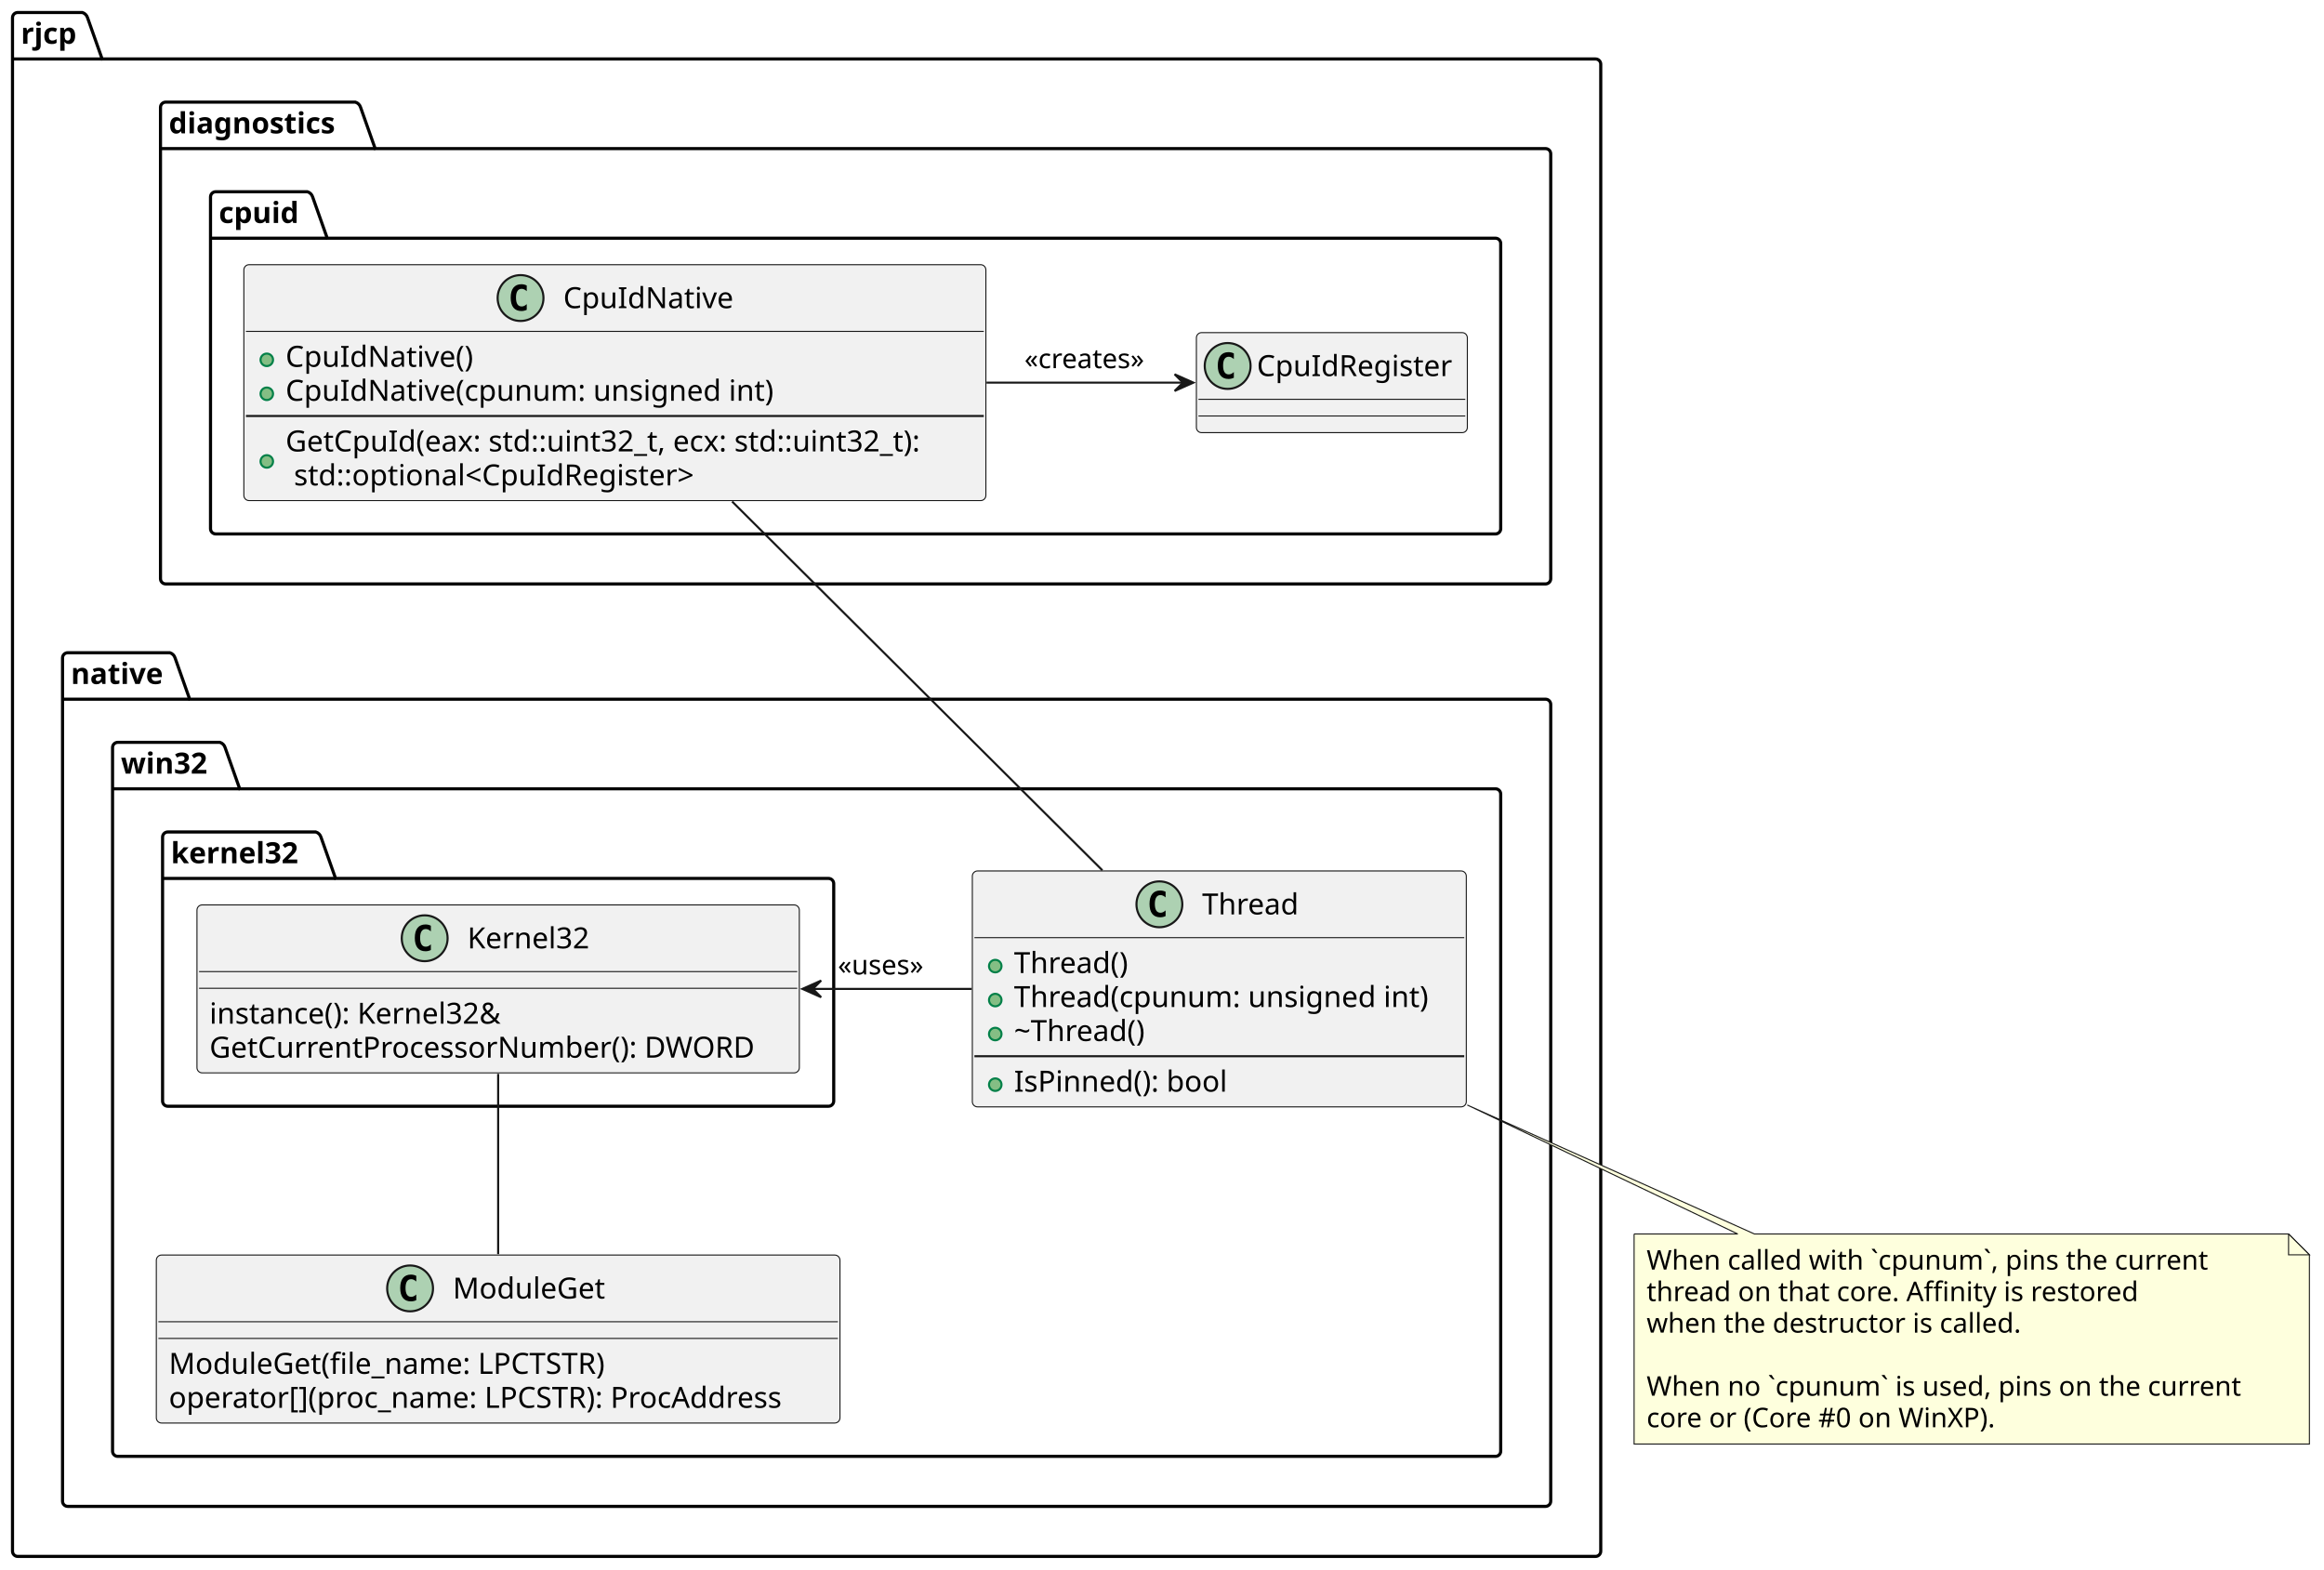
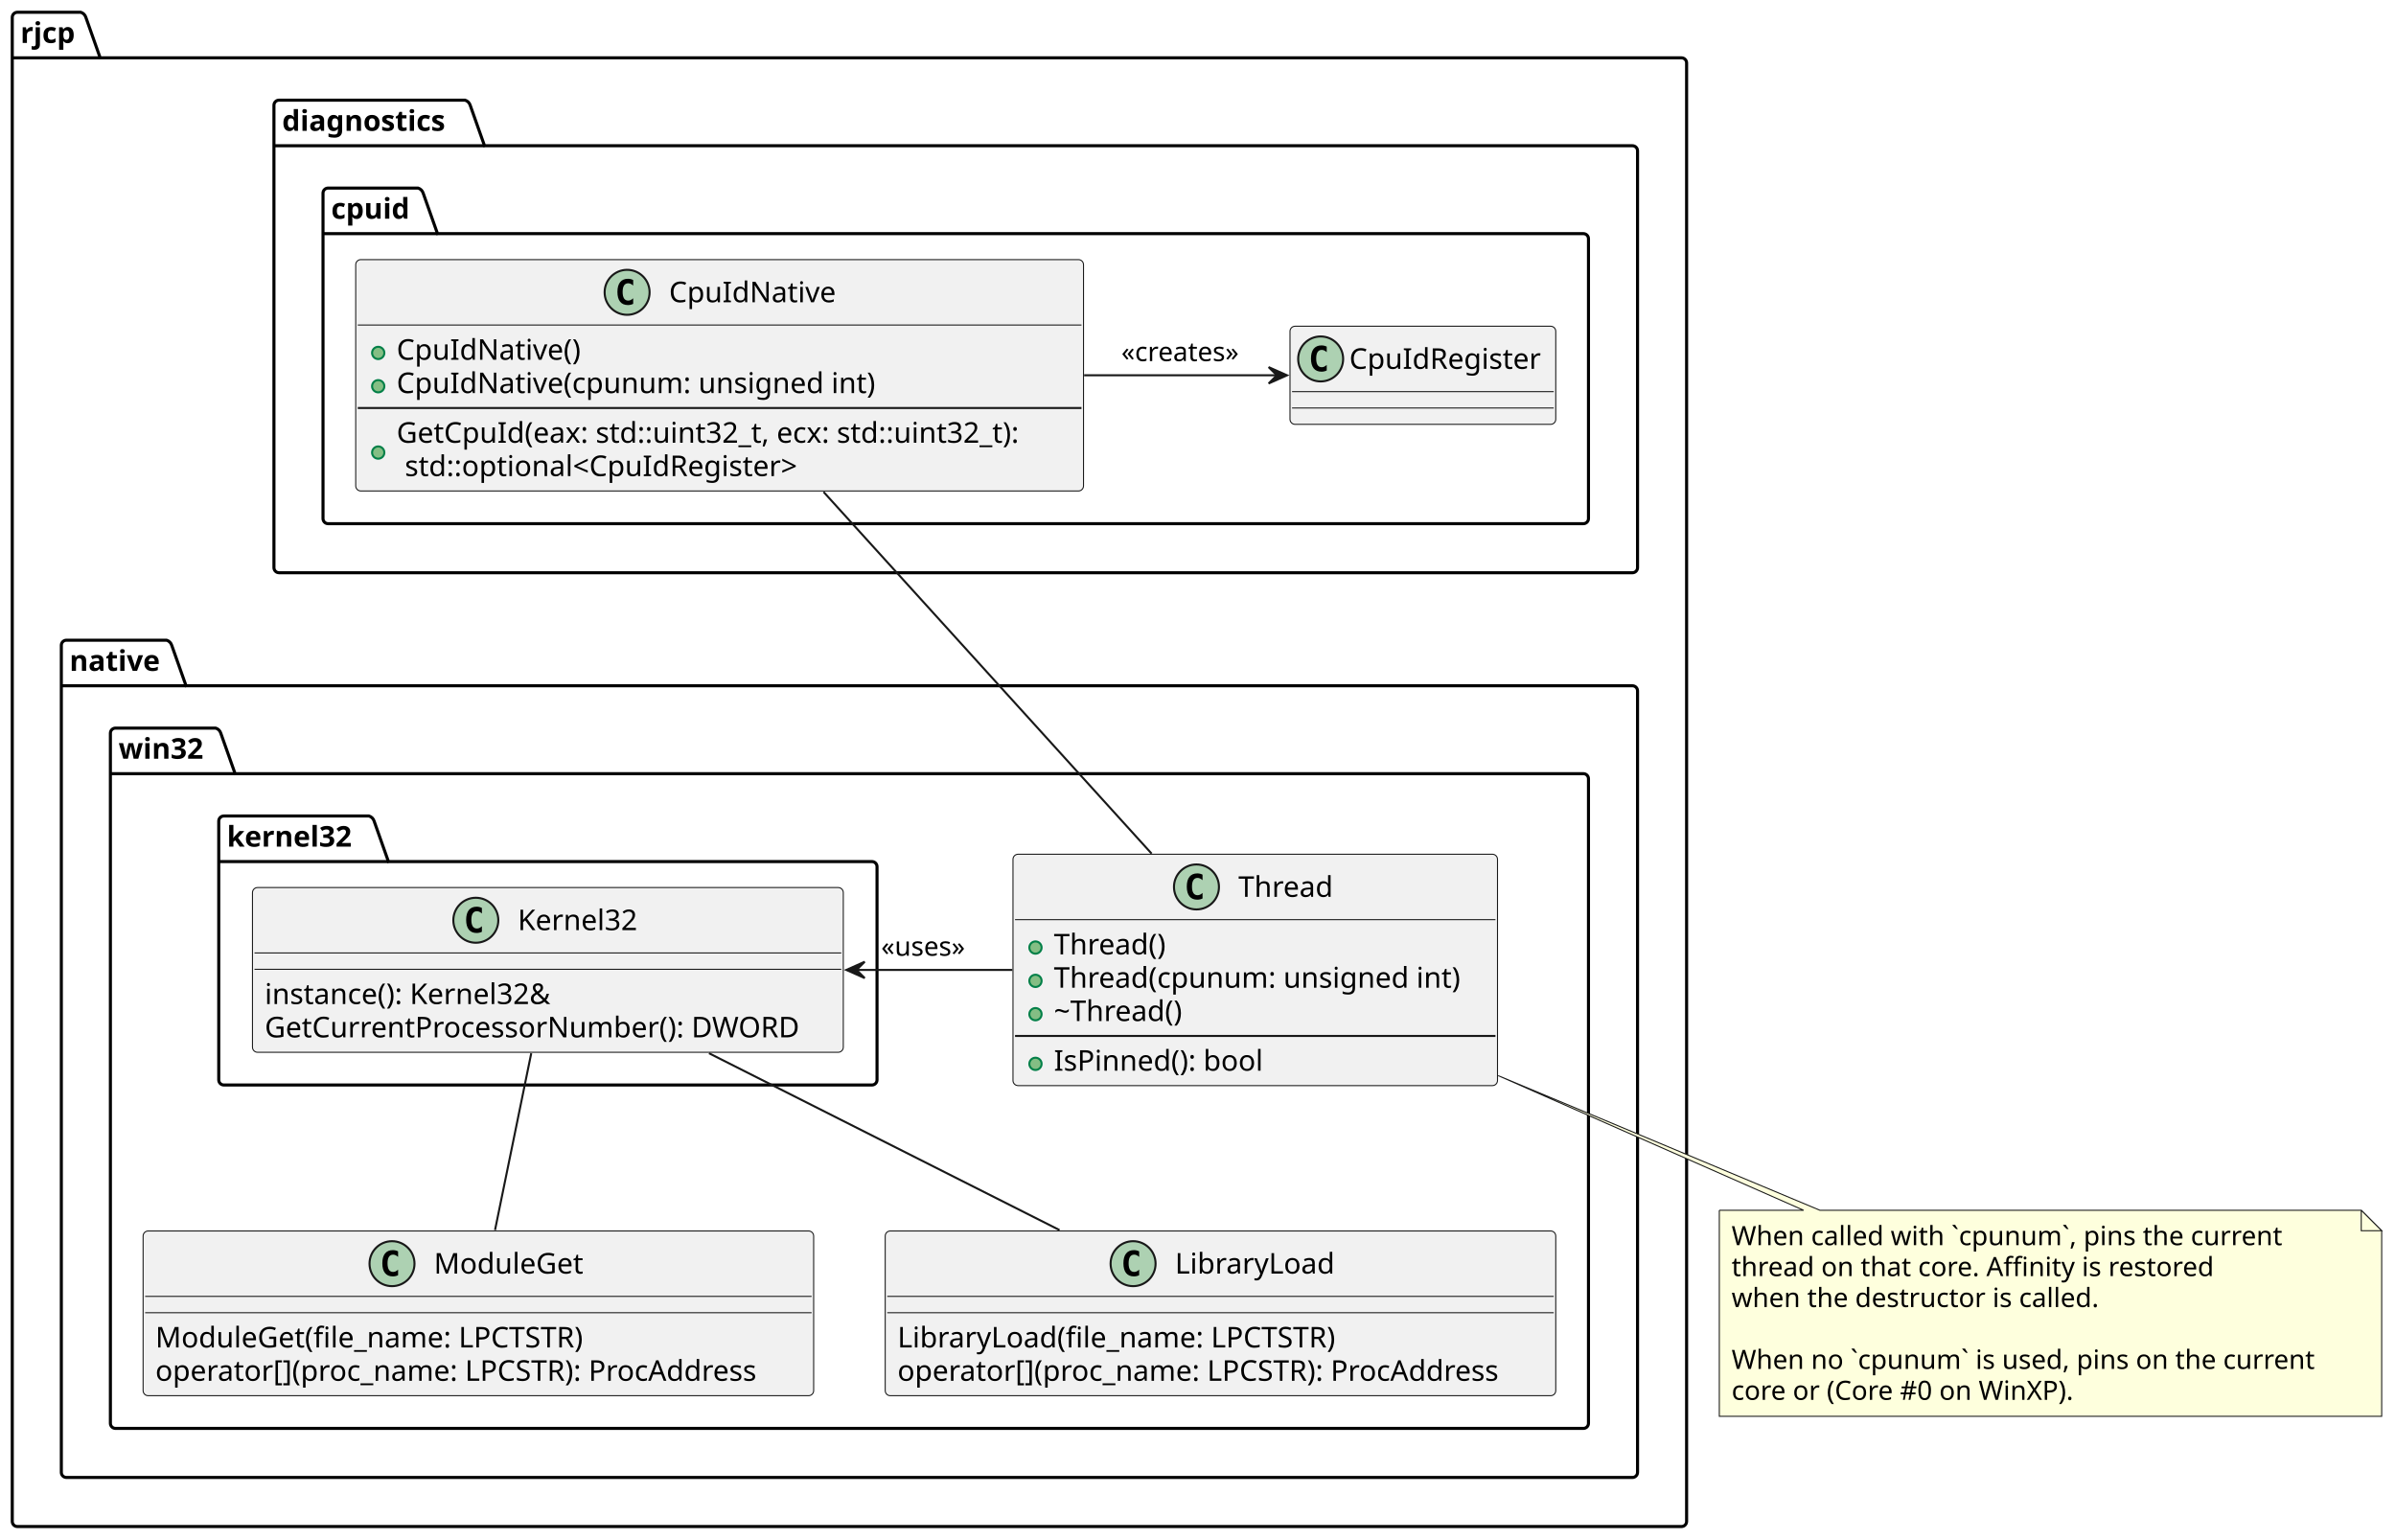
- <svg xmlns="http://www.w3.org/2000/svg" contentStyleType="text/css" height="753px" preserveAspectRatio="none" style="width:1115px;height:753px;background:#FFFFFF;" version="1.1" viewBox="0 0 1115 753" width="1115px" zoomAndPan="magnify">
+ <svg xmlns="http://www.w3.org/2000/svg" contentStyleType="text/css" height="753px" preserveAspectRatio="none" style="width:1172px;height:753px;background:#FFFFFF;" version="1.1" viewBox="0 0 1172 753" width="1172px" zoomAndPan="magnify">
  <defs />
  <g>
    <g id="cluster_rjcp">
-       <path d="M8.5,6 L39.5,6 A3.75,3.75 0 0 1 42,8.5 L49,28.297 L765.5,28.297 A2.5,2.5 0 0 1 768,30.797 L768,744.27 A2.5,2.5 0 0 1 765.5,746.77 L8.5,746.77 A2.5,2.5 0 0 1 6,744.27 L6,8.5 A2.5,2.5 0 0 1 8.5,6 " fill="none" style="stroke:#000000;stroke-width:1.5;" />
+       <path d="M8.5,6 L39.5,6 A3.75,3.75 0 0 1 42,8.5 L49,28.297 L822.5,28.297 A2.5,2.5 0 0 1 825,30.797 L825,744.27 A2.5,2.5 0 0 1 822.5,746.77 L8.5,746.77 A2.5,2.5 0 0 1 6,744.27 L6,8.5 A2.5,2.5 0 0 1 8.5,6 " fill="none" style="stroke:#000000;stroke-width:1.5;" />
      <line style="stroke:#000000;stroke-width:1.5;" x1="6" x2="49" y1="28.297" y2="28.297" />
      <text fill="#000000" font-family="sans-serif" font-size="14" font-weight="bold" lengthAdjust="spacing" textLength="30" x="10" y="20.995">rjcp</text>
    </g>
    <g id="cluster_diagnostics">
-       <path d="M79.5,49 L170.5,49 A3.75,3.75 0 0 1 173,51.5 L180,71.297 L741.5,71.297 A2.5,2.5 0 0 1 744,73.797 L744,277.68 A2.5,2.5 0 0 1 741.5,280.18 L79.5,280.18 A2.5,2.5 0 0 1 77,277.68 L77,51.5 A2.5,2.5 0 0 1 79.5,49 " fill="none" style="stroke:#000000;stroke-width:1.5;" />
-       <line style="stroke:#000000;stroke-width:1.5;" x1="77" x2="180" y1="71.297" y2="71.297" />
-       <text fill="#000000" font-family="sans-serif" font-size="14" font-weight="bold" lengthAdjust="spacing" textLength="90" x="81" y="63.995">diagnostics</text>
+       <path d="M136.5,49 L227.5,49 A3.75,3.75 0 0 1 230,51.5 L237,71.297 L798.5,71.297 A2.5,2.5 0 0 1 801,73.797 L801,277.68 A2.5,2.5 0 0 1 798.5,280.18 L136.5,280.18 A2.5,2.5 0 0 1 134,277.68 L134,51.5 A2.5,2.5 0 0 1 136.5,49 " fill="none" style="stroke:#000000;stroke-width:1.5;" />
+       <line style="stroke:#000000;stroke-width:1.5;" x1="134" x2="237" y1="71.297" y2="71.297" />
+       <text fill="#000000" font-family="sans-serif" font-size="14" font-weight="bold" lengthAdjust="spacing" textLength="90" x="138" y="63.995">diagnostics</text>
    </g>
    <g id="cluster_cpuid">
-       <path d="M103.5,92 L147.5,92 A3.75,3.75 0 0 1 150,94.5 L157,114.297 L717.5,114.297 A2.5,2.5 0 0 1 720,116.797 L720,253.68 A2.5,2.5 0 0 1 717.5,256.18 L103.5,256.18 A2.5,2.5 0 0 1 101,253.68 L101,94.5 A2.5,2.5 0 0 1 103.5,92 " fill="none" style="stroke:#000000;stroke-width:1.5;" />
-       <line style="stroke:#000000;stroke-width:1.5;" x1="101" x2="157" y1="114.297" y2="114.297" />
-       <text fill="#000000" font-family="sans-serif" font-size="14" font-weight="bold" lengthAdjust="spacing" textLength="43" x="105" y="106.995">cpuid</text>
+       <path d="M160.5,92 L204.5,92 A3.75,3.75 0 0 1 207,94.5 L214,114.297 L774.5,114.297 A2.5,2.5 0 0 1 777,116.797 L777,253.68 A2.5,2.5 0 0 1 774.5,256.18 L160.5,256.18 A2.5,2.5 0 0 1 158,253.68 L158,94.5 A2.5,2.5 0 0 1 160.5,92 " fill="none" style="stroke:#000000;stroke-width:1.5;" />
+       <line style="stroke:#000000;stroke-width:1.5;" x1="158" x2="214" y1="114.297" y2="114.297" />
+       <text fill="#000000" font-family="sans-serif" font-size="14" font-weight="bold" lengthAdjust="spacing" textLength="43" x="162" y="106.995">cpuid</text>
    </g>
    <g id="cluster_native">
-       <path d="M32.5,313.18 L81.5,313.18 A3.75,3.75 0 0 1 84,315.68 L91,335.477 L741.5,335.477 A2.5,2.5 0 0 1 744,337.977 L744,720.27 A2.5,2.5 0 0 1 741.5,722.77 L32.5,722.77 A2.5,2.5 0 0 1 30,720.27 L30,315.68 A2.5,2.5 0 0 1 32.5,313.18 " fill="none" style="stroke:#000000;stroke-width:1.5;" />
+       <path d="M32.5,313.18 L81.5,313.18 A3.75,3.75 0 0 1 84,315.68 L91,335.477 L798.5,335.477 A2.5,2.5 0 0 1 801,337.977 L801,720.27 A2.5,2.5 0 0 1 798.5,722.77 L32.5,722.77 A2.5,2.5 0 0 1 30,720.27 L30,315.68 A2.5,2.5 0 0 1 32.5,313.18 " fill="none" style="stroke:#000000;stroke-width:1.5;" />
      <line style="stroke:#000000;stroke-width:1.5;" x1="30" x2="91" y1="335.477" y2="335.477" />
      <text fill="#000000" font-family="sans-serif" font-size="14" font-weight="bold" lengthAdjust="spacing" textLength="48" x="34" y="328.175">native</text>
    </g>
    <g id="cluster_win32">
-       <path d="M56.5,356.18 L105.5,356.18 A3.75,3.75 0 0 1 108,358.68 L115,378.477 L717.5,378.477 A2.5,2.5 0 0 1 720,380.977 L720,696.27 A2.5,2.5 0 0 1 717.5,698.77 L56.5,698.77 A2.5,2.5 0 0 1 54,696.27 L54,358.68 A2.5,2.5 0 0 1 56.5,356.18 " fill="none" style="stroke:#000000;stroke-width:1.5;" />
+       <path d="M56.5,356.18 L105.5,356.18 A3.75,3.75 0 0 1 108,358.68 L115,378.477 L774.5,378.477 A2.5,2.5 0 0 1 777,380.977 L777,696.27 A2.5,2.5 0 0 1 774.5,698.77 L56.5,698.77 A2.5,2.5 0 0 1 54,696.27 L54,358.68 A2.5,2.5 0 0 1 56.5,356.18 " fill="none" style="stroke:#000000;stroke-width:1.5;" />
      <line style="stroke:#000000;stroke-width:1.5;" x1="54" x2="115" y1="378.477" y2="378.477" />
      <text fill="#000000" font-family="sans-serif" font-size="14" font-weight="bold" lengthAdjust="spacing" textLength="48" x="58" y="371.175">win32</text>
    </g>
    <g id="cluster_kernel32">
-       <path d="M80.5,399.18 L151.5,399.18 A3.75,3.75 0 0 1 154,401.68 L161,421.477 L397.5,421.477 A2.5,2.5 0 0 1 400,423.977 L400,528.28 A2.5,2.5 0 0 1 397.5,530.78 L80.5,530.78 A2.5,2.5 0 0 1 78,528.28 L78,401.68 A2.5,2.5 0 0 1 80.5,399.18 " fill="none" style="stroke:#000000;stroke-width:1.5;" />
-       <line style="stroke:#000000;stroke-width:1.5;" x1="78" x2="161" y1="421.477" y2="421.477" />
-       <text fill="#000000" font-family="sans-serif" font-size="14" font-weight="bold" lengthAdjust="spacing" textLength="70" x="82" y="414.175">kernel32</text>
+       <path d="M109.5,399.18 L180.5,399.18 A3.75,3.75 0 0 1 183,401.68 L190,421.477 L426.5,421.477 A2.5,2.5 0 0 1 429,423.977 L429,528.28 A2.5,2.5 0 0 1 426.5,530.78 L109.5,530.78 A2.5,2.5 0 0 1 107,528.28 L107,401.68 A2.5,2.5 0 0 1 109.5,399.18 " fill="none" style="stroke:#000000;stroke-width:1.5;" />
+       <line style="stroke:#000000;stroke-width:1.5;" x1="107" x2="190" y1="421.477" y2="421.477" />
+       <text fill="#000000" font-family="sans-serif" font-size="14" font-weight="bold" lengthAdjust="spacing" textLength="70" x="111" y="414.175">kernel32</text>
    </g>
    <g id="elem_CpuIdNative">
-       <rect codeLine="3" fill="#F1F1F1" height="113.188" id="CpuIdNative" rx="2.5" ry="2.5" style="stroke:#181818;stroke-width:0.5;" width="356" x="117" y="127" />
-       <ellipse cx="249.75" cy="143" fill="#ADD1B2" rx="11" ry="11" style="stroke:#181818;stroke-width:1.0;" />
-       <path d="M252.719,148.641 Q252.141,148.938 251.5,149.078 Q250.859,149.234 250.156,149.234 Q247.656,149.234 246.328,147.594 Q245.016,145.938 245.016,142.812 Q245.016,139.688 246.328,138.031 Q247.656,136.375 250.156,136.375 Q250.859,136.375 251.5,136.531 Q252.156,136.688 252.719,136.984 L252.719,139.703 Q252.094,139.125 251.5,138.859 Q250.906,138.578 250.281,138.578 Q248.938,138.578 248.25,139.656 Q247.562,140.719 247.562,142.812 Q247.562,144.906 248.25,145.984 Q248.938,147.047 250.281,147.047 Q250.906,147.047 251.5,146.781 Q252.094,146.5 252.719,145.922 L252.719,148.641 Z " fill="#000000" />
-       <text fill="#000000" font-family="sans-serif" font-size="14" lengthAdjust="spacing" textLength="82" x="270.25" y="147.847">CpuIdNative</text>
-       <line style="stroke:#181818;stroke-width:0.5;" x1="118" x2="472" y1="159" y2="159" />
-       <ellipse cx="128" cy="172.648" fill="#84BE84" rx="3" ry="3" style="stroke:#038048;stroke-width:1.0;" />
-       <text fill="#000000" font-family="sans-serif" font-size="14" lengthAdjust="spacing" textLength="92" x="137" y="175.995">CpuIdNative()</text>
-       <ellipse cx="128" cy="188.945" fill="#84BE84" rx="3" ry="3" style="stroke:#038048;stroke-width:1.0;" />
-       <text fill="#000000" font-family="sans-serif" font-size="14" lengthAdjust="spacing" textLength="244" x="137" y="192.292">CpuIdNative(cpunum: unsigned int)</text>
-       <line style="stroke:#181818;stroke-width:1.0;" x1="118" x2="472" y1="199.594" y2="199.594" />
-       <ellipse cx="128" cy="221.391" fill="#84BE84" rx="3" ry="3" style="stroke:#038048;stroke-width:1.0;" />
-       <text fill="#000000" font-family="sans-serif" font-size="14" lengthAdjust="spacing" textLength="330" x="137" y="216.589">GetCpuId(eax: std::uint32_t, ecx: std::uint32_t):</text>
-       <text fill="#000000" font-family="sans-serif" font-size="14" lengthAdjust="spacing" textLength="209" x="141" y="232.886">std::optional&lt;CpuIdRegister&gt;</text>
+       <rect codeLine="3" fill="#F1F1F1" height="113.188" id="CpuIdNative" rx="2.5" ry="2.5" style="stroke:#181818;stroke-width:0.5;" width="356" x="174" y="127" />
+       <ellipse cx="306.75" cy="143" fill="#ADD1B2" rx="11" ry="11" style="stroke:#181818;stroke-width:1.0;" />
+       <path d="M309.719,148.641 Q309.141,148.938 308.5,149.078 Q307.859,149.234 307.156,149.234 Q304.656,149.234 303.328,147.594 Q302.016,145.938 302.016,142.812 Q302.016,139.688 303.328,138.031 Q304.656,136.375 307.156,136.375 Q307.859,136.375 308.5,136.531 Q309.156,136.688 309.719,136.984 L309.719,139.703 Q309.094,139.125 308.5,138.859 Q307.906,138.578 307.281,138.578 Q305.938,138.578 305.25,139.656 Q304.562,140.719 304.562,142.812 Q304.562,144.906 305.25,145.984 Q305.938,147.047 307.281,147.047 Q307.906,147.047 308.5,146.781 Q309.094,146.5 309.719,145.922 L309.719,148.641 Z " fill="#000000" />
+       <text fill="#000000" font-family="sans-serif" font-size="14" lengthAdjust="spacing" textLength="82" x="327.25" y="147.847">CpuIdNative</text>
+       <line style="stroke:#181818;stroke-width:0.5;" x1="175" x2="529" y1="159" y2="159" />
+       <ellipse cx="185" cy="172.648" fill="#84BE84" rx="3" ry="3" style="stroke:#038048;stroke-width:1.0;" />
+       <text fill="#000000" font-family="sans-serif" font-size="14" lengthAdjust="spacing" textLength="92" x="194" y="175.995">CpuIdNative()</text>
+       <ellipse cx="185" cy="188.945" fill="#84BE84" rx="3" ry="3" style="stroke:#038048;stroke-width:1.0;" />
+       <text fill="#000000" font-family="sans-serif" font-size="14" lengthAdjust="spacing" textLength="244" x="194" y="192.292">CpuIdNative(cpunum: unsigned int)</text>
+       <line style="stroke:#181818;stroke-width:1.0;" x1="175" x2="529" y1="199.594" y2="199.594" />
+       <ellipse cx="185" cy="221.391" fill="#84BE84" rx="3" ry="3" style="stroke:#038048;stroke-width:1.0;" />
+       <text fill="#000000" font-family="sans-serif" font-size="14" lengthAdjust="spacing" textLength="330" x="194" y="216.589">GetCpuId(eax: std::uint32_t, ecx: std::uint32_t):</text>
+       <text fill="#000000" font-family="sans-serif" font-size="14" lengthAdjust="spacing" textLength="209" x="198" y="232.886">std::optional&lt;CpuIdRegister&gt;</text>
    </g>
    <g id="elem_CpuIdRegister">
-       <rect codeLine="10" fill="#F1F1F1" height="48" id="CpuIdRegister" rx="2.5" ry="2.5" style="stroke:#181818;stroke-width:0.5;" width="130" x="574" y="159.59" />
-       <ellipse cx="589" cy="175.59" fill="#ADD1B2" rx="11" ry="11" style="stroke:#181818;stroke-width:1.0;" />
-       <path d="M591.969,181.231 Q591.391,181.528 590.75,181.668 Q590.109,181.824 589.406,181.824 Q586.906,181.824 585.578,180.184 Q584.266,178.528 584.266,175.403 Q584.266,172.278 585.578,170.621 Q586.906,168.965 589.406,168.965 Q590.109,168.965 590.75,169.121 Q591.406,169.278 591.969,169.574 L591.969,172.293 Q591.344,171.715 590.75,171.449 Q590.156,171.168 589.531,171.168 Q588.188,171.168 587.5,172.246 Q586.812,173.309 586.812,175.403 Q586.812,177.496 587.5,178.574 Q588.188,179.637 589.531,179.637 Q590.156,179.637 590.75,179.371 Q591.344,179.09 591.969,178.512 L591.969,181.231 Z " fill="#000000" />
-       <text fill="#000000" font-family="sans-serif" font-size="14" lengthAdjust="spacing" textLength="98" x="603" y="180.437">CpuIdRegister</text>
-       <line style="stroke:#181818;stroke-width:0.5;" x1="575" x2="703" y1="191.59" y2="191.59" />
-       <line style="stroke:#181818;stroke-width:0.5;" x1="575" x2="703" y1="199.59" y2="199.59" />
+       <rect codeLine="10" fill="#F1F1F1" height="48" id="CpuIdRegister" rx="2.5" ry="2.5" style="stroke:#181818;stroke-width:0.5;" width="130" x="631" y="159.59" />
+       <ellipse cx="646" cy="175.59" fill="#ADD1B2" rx="11" ry="11" style="stroke:#181818;stroke-width:1.0;" />
+       <path d="M648.969,181.231 Q648.391,181.528 647.75,181.668 Q647.109,181.824 646.406,181.824 Q643.906,181.824 642.578,180.184 Q641.266,178.528 641.266,175.403 Q641.266,172.278 642.578,170.621 Q643.906,168.965 646.406,168.965 Q647.109,168.965 647.75,169.121 Q648.406,169.278 648.969,169.574 L648.969,172.293 Q648.344,171.715 647.75,171.449 Q647.156,171.168 646.531,171.168 Q645.188,171.168 644.5,172.246 Q643.812,173.309 643.812,175.403 Q643.812,177.496 644.5,178.574 Q645.188,179.637 646.531,179.637 Q647.156,179.637 647.75,179.371 Q648.344,179.09 648.969,178.512 L648.969,181.231 Z " fill="#000000" />
+       <text fill="#000000" font-family="sans-serif" font-size="14" lengthAdjust="spacing" textLength="98" x="660" y="180.437">CpuIdRegister</text>
+       <line style="stroke:#181818;stroke-width:0.5;" x1="632" x2="760" y1="191.59" y2="191.59" />
+       <line style="stroke:#181818;stroke-width:0.5;" x1="632" x2="760" y1="199.59" y2="199.59" />
    </g>
    <g id="elem_Thread">
-       <rect codeLine="12" fill="#F1F1F1" height="113.188" id="Thread" rx="2.5" ry="2.5" style="stroke:#181818;stroke-width:0.5;" width="237" x="466.5" y="417.89" />
-       <ellipse cx="556.25" cy="433.89" fill="#ADD1B2" rx="11" ry="11" style="stroke:#181818;stroke-width:1.0;" />
-       <path d="M559.219,439.531 Q558.641,439.827 558,439.968 Q557.359,440.124 556.656,440.124 Q554.156,440.124 552.828,438.484 Q551.516,436.827 551.516,433.702 Q551.516,430.577 552.828,428.921 Q554.156,427.265 556.656,427.265 Q557.359,427.265 558,427.421 Q558.656,427.577 559.219,427.874 L559.219,430.593 Q558.594,430.015 558,429.749 Q557.406,429.468 556.781,429.468 Q555.438,429.468 554.75,430.546 Q554.062,431.609 554.062,433.702 Q554.062,435.796 554.75,436.874 Q555.438,437.937 556.781,437.937 Q557.406,437.937 558,437.671 Q558.594,437.39 559.219,436.812 L559.219,439.531 Z " fill="#000000" />
-       <text fill="#000000" font-family="sans-serif" font-size="14" lengthAdjust="spacing" textLength="49" x="576.75" y="438.737">Thread</text>
-       <line style="stroke:#181818;stroke-width:0.5;" x1="467.5" x2="702.5" y1="449.89" y2="449.89" />
-       <ellipse cx="477.5" cy="463.538" fill="#84BE84" rx="3" ry="3" style="stroke:#038048;stroke-width:1.0;" />
-       <text fill="#000000" font-family="sans-serif" font-size="14" lengthAdjust="spacing" textLength="59" x="486.5" y="466.885">Thread()</text>
-       <ellipse cx="477.5" cy="479.835" fill="#84BE84" rx="3" ry="3" style="stroke:#038048;stroke-width:1.0;" />
-       <text fill="#000000" font-family="sans-serif" font-size="14" lengthAdjust="spacing" textLength="211" x="486.5" y="483.182">Thread(cpunum: unsigned int)</text>
-       <ellipse cx="477.5" cy="496.132" fill="#84BE84" rx="3" ry="3" style="stroke:#038048;stroke-width:1.0;" />
-       <text fill="#000000" font-family="sans-serif" font-size="14" lengthAdjust="spacing" textLength="71" x="486.5" y="499.479">~Thread()</text>
-       <line style="stroke:#181818;stroke-width:1.0;" x1="467.5" x2="702.5" y1="506.781" y2="506.781" />
-       <ellipse cx="477.5" cy="520.429" fill="#84BE84" rx="3" ry="3" style="stroke:#038048;stroke-width:1.0;" />
-       <text fill="#000000" font-family="sans-serif" font-size="14" lengthAdjust="spacing" textLength="108" x="486.5" y="523.776">IsPinned(): bool</text>
+       <rect codeLine="12" fill="#F1F1F1" height="113.188" id="Thread" rx="2.5" ry="2.5" style="stroke:#181818;stroke-width:0.5;" width="237" x="495.5" y="417.89" />
+       <ellipse cx="585.25" cy="433.89" fill="#ADD1B2" rx="11" ry="11" style="stroke:#181818;stroke-width:1.0;" />
+       <path d="M588.219,439.531 Q587.641,439.827 587,439.968 Q586.359,440.124 585.656,440.124 Q583.156,440.124 581.828,438.484 Q580.516,436.827 580.516,433.702 Q580.516,430.577 581.828,428.921 Q583.156,427.265 585.656,427.265 Q586.359,427.265 587,427.421 Q587.656,427.577 588.219,427.874 L588.219,430.593 Q587.594,430.015 587,429.749 Q586.406,429.468 585.781,429.468 Q584.438,429.468 583.75,430.546 Q583.062,431.609 583.062,433.702 Q583.062,435.796 583.75,436.874 Q584.438,437.937 585.781,437.937 Q586.406,437.937 587,437.671 Q587.594,437.39 588.219,436.812 L588.219,439.531 Z " fill="#000000" />
+       <text fill="#000000" font-family="sans-serif" font-size="14" lengthAdjust="spacing" textLength="49" x="605.75" y="438.737">Thread</text>
+       <line style="stroke:#181818;stroke-width:0.5;" x1="496.5" x2="731.5" y1="449.89" y2="449.89" />
+       <ellipse cx="506.5" cy="463.538" fill="#84BE84" rx="3" ry="3" style="stroke:#038048;stroke-width:1.0;" />
+       <text fill="#000000" font-family="sans-serif" font-size="14" lengthAdjust="spacing" textLength="59" x="515.5" y="466.885">Thread()</text>
+       <ellipse cx="506.5" cy="479.835" fill="#84BE84" rx="3" ry="3" style="stroke:#038048;stroke-width:1.0;" />
+       <text fill="#000000" font-family="sans-serif" font-size="14" lengthAdjust="spacing" textLength="211" x="515.5" y="483.182">Thread(cpunum: unsigned int)</text>
+       <ellipse cx="506.5" cy="496.132" fill="#84BE84" rx="3" ry="3" style="stroke:#038048;stroke-width:1.0;" />
+       <text fill="#000000" font-family="sans-serif" font-size="14" lengthAdjust="spacing" textLength="71" x="515.5" y="499.479">~Thread()</text>
+       <line style="stroke:#181818;stroke-width:1.0;" x1="496.5" x2="731.5" y1="506.781" y2="506.781" />
+       <ellipse cx="506.5" cy="520.429" fill="#84BE84" rx="3" ry="3" style="stroke:#038048;stroke-width:1.0;" />
+       <text fill="#000000" font-family="sans-serif" font-size="14" lengthAdjust="spacing" textLength="108" x="515.5" y="523.776">IsPinned(): bool</text>
    </g>
    <g id="elem_ModuleGet">
-       <rect codeLine="33" fill="#F1F1F1" height="80.594" id="ModuleGet" rx="2.5" ry="2.5" style="stroke:#181818;stroke-width:0.5;" width="328" x="75" y="602.18" />
-       <ellipse cx="196.75" cy="618.18" fill="#ADD1B2" rx="11" ry="11" style="stroke:#181818;stroke-width:1.0;" />
-       <path d="M199.719,623.821 Q199.141,624.117 198.5,624.258 Q197.859,624.414 197.156,624.414 Q194.656,624.414 193.328,622.774 Q192.016,621.117 192.016,617.992 Q192.016,614.867 193.328,613.211 Q194.656,611.555 197.156,611.555 Q197.859,611.555 198.5,611.711 Q199.156,611.867 199.719,612.164 L199.719,614.883 Q199.094,614.305 198.5,614.039 Q197.906,613.758 197.281,613.758 Q195.938,613.758 195.25,614.836 Q194.562,615.899 194.562,617.992 Q194.562,620.086 195.25,621.164 Q195.938,622.227 197.281,622.227 Q197.906,622.227 198.5,621.961 Q199.094,621.68 199.719,621.102 L199.719,623.821 Z " fill="#000000" />
-       <text fill="#000000" font-family="sans-serif" font-size="14" lengthAdjust="spacing" textLength="76" x="217.25" y="623.027">ModuleGet</text>
-       <line style="stroke:#181818;stroke-width:0.5;" x1="76" x2="402" y1="634.18" y2="634.18" />
-       <line style="stroke:#181818;stroke-width:0.5;" x1="76" x2="402" y1="642.18" y2="642.18" />
-       <text fill="#000000" font-family="sans-serif" font-size="14" lengthAdjust="spacing" textLength="223" x="81" y="659.175">ModuleGet(file_name: LPCTSTR)</text>
-       <text fill="#000000" font-family="sans-serif" font-size="14" lengthAdjust="spacing" textLength="316" x="81" y="675.472">operator[](proc_name: LPCSTR): ProcAddress</text>
+       <rect codeLine="33" fill="#F1F1F1" height="80.594" id="ModuleGet" rx="2.5" ry="2.5" style="stroke:#181818;stroke-width:0.5;" width="328" x="70" y="602.18" />
+       <ellipse cx="191.75" cy="618.18" fill="#ADD1B2" rx="11" ry="11" style="stroke:#181818;stroke-width:1.0;" />
+       <path d="M194.719,623.821 Q194.141,624.117 193.5,624.258 Q192.859,624.414 192.156,624.414 Q189.656,624.414 188.328,622.774 Q187.016,621.117 187.016,617.992 Q187.016,614.867 188.328,613.211 Q189.656,611.555 192.156,611.555 Q192.859,611.555 193.5,611.711 Q194.156,611.867 194.719,612.164 L194.719,614.883 Q194.094,614.305 193.5,614.039 Q192.906,613.758 192.281,613.758 Q190.938,613.758 190.25,614.836 Q189.562,615.899 189.562,617.992 Q189.562,620.086 190.25,621.164 Q190.938,622.227 192.281,622.227 Q192.906,622.227 193.5,621.961 Q194.094,621.68 194.719,621.102 L194.719,623.821 Z " fill="#000000" />
+       <text fill="#000000" font-family="sans-serif" font-size="14" lengthAdjust="spacing" textLength="76" x="212.25" y="623.027">ModuleGet</text>
+       <line style="stroke:#181818;stroke-width:0.5;" x1="71" x2="397" y1="634.18" y2="634.18" />
+       <line style="stroke:#181818;stroke-width:0.5;" x1="71" x2="397" y1="642.18" y2="642.18" />
+       <text fill="#000000" font-family="sans-serif" font-size="14" lengthAdjust="spacing" textLength="223" x="76" y="659.175">ModuleGet(file_name: LPCTSTR)</text>
+       <text fill="#000000" font-family="sans-serif" font-size="14" lengthAdjust="spacing" textLength="316" x="76" y="675.472">operator[](proc_name: LPCSTR): ProcAddress</text>
+     </g>
+     <g id="elem_LibraryLoad">
+       <rect codeLine="38" fill="#F1F1F1" height="80.594" id="LibraryLoad" rx="2.5" ry="2.5" style="stroke:#181818;stroke-width:0.5;" width="328" x="433" y="602.18" />
+       <ellipse cx="554.25" cy="618.18" fill="#ADD1B2" rx="11" ry="11" style="stroke:#181818;stroke-width:1.0;" />
+       <path d="M557.219,623.821 Q556.641,624.117 556,624.258 Q555.359,624.414 554.656,624.414 Q552.156,624.414 550.828,622.774 Q549.516,621.117 549.516,617.992 Q549.516,614.867 550.828,613.211 Q552.156,611.555 554.656,611.555 Q555.359,611.555 556,611.711 Q556.656,611.867 557.219,612.164 L557.219,614.883 Q556.594,614.305 556,614.039 Q555.406,613.758 554.781,613.758 Q553.438,613.758 552.75,614.836 Q552.062,615.899 552.062,617.992 Q552.062,620.086 552.75,621.164 Q553.438,622.227 554.781,622.227 Q555.406,622.227 556,621.961 Q556.594,621.68 557.219,621.102 L557.219,623.821 Z " fill="#000000" />
+       <text fill="#000000" font-family="sans-serif" font-size="14" lengthAdjust="spacing" textLength="77" x="574.75" y="623.027">LibraryLoad</text>
+       <line style="stroke:#181818;stroke-width:0.5;" x1="434" x2="760" y1="634.18" y2="634.18" />
+       <line style="stroke:#181818;stroke-width:0.5;" x1="434" x2="760" y1="642.18" y2="642.18" />
+       <text fill="#000000" font-family="sans-serif" font-size="14" lengthAdjust="spacing" textLength="224" x="439" y="659.175">LibraryLoad(file_name: LPCTSTR)</text>
+       <text fill="#000000" font-family="sans-serif" font-size="14" lengthAdjust="spacing" textLength="316" x="439" y="675.472">operator[](proc_name: LPCSTR): ProcAddress</text>
    </g>
    <g id="elem_Kernel32">
-       <rect codeLine="28" fill="#F1F1F1" height="80.594" id="Kernel32" rx="2.5" ry="2.5" style="stroke:#181818;stroke-width:0.5;" width="289" x="94.5" y="434.18" />
-       <ellipse cx="203.75" cy="450.18" fill="#ADD1B2" rx="11" ry="11" style="stroke:#181818;stroke-width:1.0;" />
-       <path d="M206.719,455.821 Q206.141,456.118 205.5,456.258 Q204.859,456.414 204.156,456.414 Q201.656,456.414 200.328,454.774 Q199.016,453.118 199.016,449.993 Q199.016,446.868 200.328,445.211 Q201.656,443.555 204.156,443.555 Q204.859,443.555 205.5,443.711 Q206.156,443.868 206.719,444.164 L206.719,446.883 Q206.094,446.305 205.5,446.039 Q204.906,445.758 204.281,445.758 Q202.938,445.758 202.25,446.836 Q201.562,447.899 201.562,449.993 Q201.562,452.086 202.25,453.164 Q202.938,454.227 204.281,454.227 Q204.906,454.227 205.5,453.961 Q206.094,453.68 206.719,453.102 L206.719,455.821 Z " fill="#000000" />
-       <text fill="#000000" font-family="sans-serif" font-size="14" lengthAdjust="spacing" textLength="62" x="224.25" y="455.027">Kernel32</text>
-       <line style="stroke:#181818;stroke-width:0.5;" x1="95.5" x2="382.5" y1="466.18" y2="466.18" />
-       <line style="stroke:#181818;stroke-width:0.5;" x1="95.5" x2="382.5" y1="474.18" y2="474.18" />
-       <text fill="#000000" font-family="sans-serif" font-size="14" lengthAdjust="spacing" textLength="152" x="100.5" y="491.175">instance(): Kernel32&amp;</text>
-       <text fill="#000000" font-family="sans-serif" font-size="14" lengthAdjust="spacing" textLength="277" x="100.5" y="507.472">GetCurrentProcessorNumber(): DWORD</text>
+       <rect codeLine="28" fill="#F1F1F1" height="80.594" id="Kernel32" rx="2.5" ry="2.5" style="stroke:#181818;stroke-width:0.5;" width="289" x="123.5" y="434.18" />
+       <ellipse cx="232.75" cy="450.18" fill="#ADD1B2" rx="11" ry="11" style="stroke:#181818;stroke-width:1.0;" />
+       <path d="M235.719,455.821 Q235.141,456.118 234.5,456.258 Q233.859,456.414 233.156,456.414 Q230.656,456.414 229.328,454.774 Q228.016,453.118 228.016,449.993 Q228.016,446.868 229.328,445.211 Q230.656,443.555 233.156,443.555 Q233.859,443.555 234.5,443.711 Q235.156,443.868 235.719,444.164 L235.719,446.883 Q235.094,446.305 234.5,446.039 Q233.906,445.758 233.281,445.758 Q231.938,445.758 231.25,446.836 Q230.562,447.899 230.562,449.993 Q230.562,452.086 231.25,453.164 Q231.938,454.227 233.281,454.227 Q233.906,454.227 234.5,453.961 Q235.094,453.68 235.719,453.102 L235.719,455.821 Z " fill="#000000" />
+       <text fill="#000000" font-family="sans-serif" font-size="14" lengthAdjust="spacing" textLength="62" x="253.25" y="455.027">Kernel32</text>
+       <line style="stroke:#181818;stroke-width:0.5;" x1="124.5" x2="411.5" y1="466.18" y2="466.18" />
+       <line style="stroke:#181818;stroke-width:0.5;" x1="124.5" x2="411.5" y1="474.18" y2="474.18" />
+       <text fill="#000000" font-family="sans-serif" font-size="14" lengthAdjust="spacing" textLength="152" x="129.5" y="491.175">instance(): Kernel32&amp;</text>
+       <text fill="#000000" font-family="sans-serif" font-size="14" lengthAdjust="spacing" textLength="277" x="129.5" y="507.472">GetCurrentProcessorNumber(): DWORD</text>
    </g>
    <g id="elem_GMN10">
-       <path d="M784,592.07 L784,692.867 A0,0 0 0 0 784,692.867 L1108,692.867 A0,0 0 0 0 1108,692.867 L1108,602.07 L1098,592.07 L841.74,592.07 L703.96,530.18 L833.74,592.07 L784,592.07 A0,0 0 0 0 784,592.07 " fill="#FEFFDD" style="stroke:#181818;stroke-width:0.5;" />
-       <path d="M1098,592.07 L1098,602.07 L1108,602.07 L1098,592.07 " fill="#FEFFDD" style="stroke:#181818;stroke-width:0.5;" />
-       <text fill="#000000" font-family="sans-serif" font-size="13" lengthAdjust="spacing" textLength="284" x="790" y="609.137">When called with `cpunum`, pins the current</text>
-       <text fill="#000000" font-family="sans-serif" font-size="13" lengthAdjust="spacing" textLength="247" x="790" y="624.27">thread on that core. Affinity is restored</text>
-       <text fill="#000000" font-family="sans-serif" font-size="13" lengthAdjust="spacing" textLength="187" x="790" y="639.403">when the destructor is called.</text>
-       <text fill="#000000" font-family="sans-serif" font-size="13" lengthAdjust="spacing" textLength="4" x="790" y="654.535"> </text>
-       <text fill="#000000" font-family="sans-serif" font-size="13" lengthAdjust="spacing" textLength="303" x="790" y="669.668">When no `cpunum` is used, pins on the current</text>
-       <text fill="#000000" font-family="sans-serif" font-size="13" lengthAdjust="spacing" textLength="178" x="790" y="684.801">core or (Core #0 on WinXP).</text>
+       <path d="M841,592.07 L841,692.867 A0,0 0 0 0 841,692.867 L1165,692.867 A0,0 0 0 0 1165,692.867 L1165,602.07 L1155,592.07 L890.24,592.07 L732.83,526.19 L882.24,592.07 L841,592.07 A0,0 0 0 0 841,592.07 " fill="#FEFFDD" style="stroke:#181818;stroke-width:0.5;" />
+       <path d="M1155,592.07 L1155,602.07 L1165,602.07 L1155,592.07 " fill="#FEFFDD" style="stroke:#181818;stroke-width:0.5;" />
+       <text fill="#000000" font-family="sans-serif" font-size="13" lengthAdjust="spacing" textLength="284" x="847" y="609.137">When called with `cpunum`, pins the current</text>
+       <text fill="#000000" font-family="sans-serif" font-size="13" lengthAdjust="spacing" textLength="247" x="847" y="624.27">thread on that core. Affinity is restored</text>
+       <text fill="#000000" font-family="sans-serif" font-size="13" lengthAdjust="spacing" textLength="187" x="847" y="639.403">when the destructor is called.</text>
+       <text fill="#000000" font-family="sans-serif" font-size="13" lengthAdjust="spacing" textLength="4" x="847" y="654.535"> </text>
+       <text fill="#000000" font-family="sans-serif" font-size="13" lengthAdjust="spacing" textLength="303" x="847" y="669.668">When no `cpunum` is used, pins on the current</text>
+       <text fill="#000000" font-family="sans-serif" font-size="13" lengthAdjust="spacing" textLength="178" x="847" y="684.801">core or (Core #0 on WinXP).</text>
    </g>
    <g id="link_CpuIdNative_CpuIdRegister">
-       <path codeLine="38" d="M473.3,183.59 C506.78,183.59 539.95,183.59 567.71,183.59 " fill="none" id="CpuIdNative-to-CpuIdRegister" style="stroke:#181818;stroke-width:1.0;" />
-       <polygon fill="#181818" points="572.55,183.59,563.55,179.59,567.55,183.59,563.55,187.59,572.55,183.59" style="stroke:#181818;stroke-width:1.0;" />
-       <text fill="#000000" font-family="sans-serif" font-size="13" lengthAdjust="spacing" textLength="64" x="491.5" y="176.657">«creates»</text>
+       <path codeLine="43" d="M530.3,183.59 C563.78,183.59 596.95,183.59 624.71,183.59 " fill="none" id="CpuIdNative-to-CpuIdRegister" style="stroke:#181818;stroke-width:1.0;" />
+       <polygon fill="#181818" points="629.55,183.59,620.55,179.59,624.55,183.59,620.55,187.59,629.55,183.59" style="stroke:#181818;stroke-width:1.0;" />
+       <text fill="#000000" font-family="sans-serif" font-size="13" lengthAdjust="spacing" textLength="64" x="548.5" y="176.657">«creates»</text>
    </g>
    <g id="link_CpuIdNative_Thread">
-       <path codeLine="40" d="M351.26,240.63 C402.48,291.66 477.72,366.61 528.9,417.59 " fill="none" id="CpuIdNative-Thread" style="stroke:#181818;stroke-width:1.0;" />
+       <path codeLine="45" d="M402.83,240.63 C449.11,291.66 517.08,366.61 563.31,417.59 " fill="none" id="CpuIdNative-Thread" style="stroke:#181818;stroke-width:1.0;" />
    </g>
    <g id="link_Thread_Kernel32">
-       <path codeLine="42" d="M466.19,474.48 C441.58,474.48 415.35,474.48 389.77,474.48 " fill="none" id="Thread-to-Kernel32" style="stroke:#181818;stroke-width:1.0;" />
-       <polygon fill="#181818" points="384.98,474.48,393.98,478.48,389.98,474.48,393.98,470.48,384.98,474.48" style="stroke:#181818;stroke-width:1.0;" />
-       <text fill="#000000" font-family="sans-serif" font-size="13" lengthAdjust="spacing" textLength="46" x="402" y="467.547">«uses»</text>
+       <path codeLine="47" d="M495.19,474.48 C470.58,474.48 444.35,474.48 418.77,474.48 " fill="none" id="Thread-to-Kernel32" style="stroke:#181818;stroke-width:1.0;" />
+       <polygon fill="#181818" points="413.98,474.48,422.98,478.48,418.98,474.48,422.98,470.48,413.98,474.48" style="stroke:#181818;stroke-width:1.0;" />
+       <text fill="#000000" font-family="sans-serif" font-size="13" lengthAdjust="spacing" textLength="46" x="431" y="467.547">«uses»</text>
    </g>
    <g id="link_Kernel32_ModuleGet">
-       <path codeLine="44" d="M239,515.24 C239,541.42 239,575.57 239,601.75 " fill="none" id="Kernel32-ModuleGet" style="stroke:#181818;stroke-width:1.0;" />
+       <path codeLine="49" d="M259.86,515.24 C254.49,541.42 247.5,575.57 242.14,601.75 " fill="none" id="Kernel32-ModuleGet" style="stroke:#181818;stroke-width:1.0;" />
+     </g>
+     <g id="link_Kernel32_LibraryLoad">
+       <path codeLine="50" d="M346.8,515.24 C398.7,541.42 466.39,575.57 518.27,601.75 " fill="none" id="Kernel32-LibraryLoad" style="stroke:#181818;stroke-width:1.0;" />
    </g>
  </g>
</svg>
